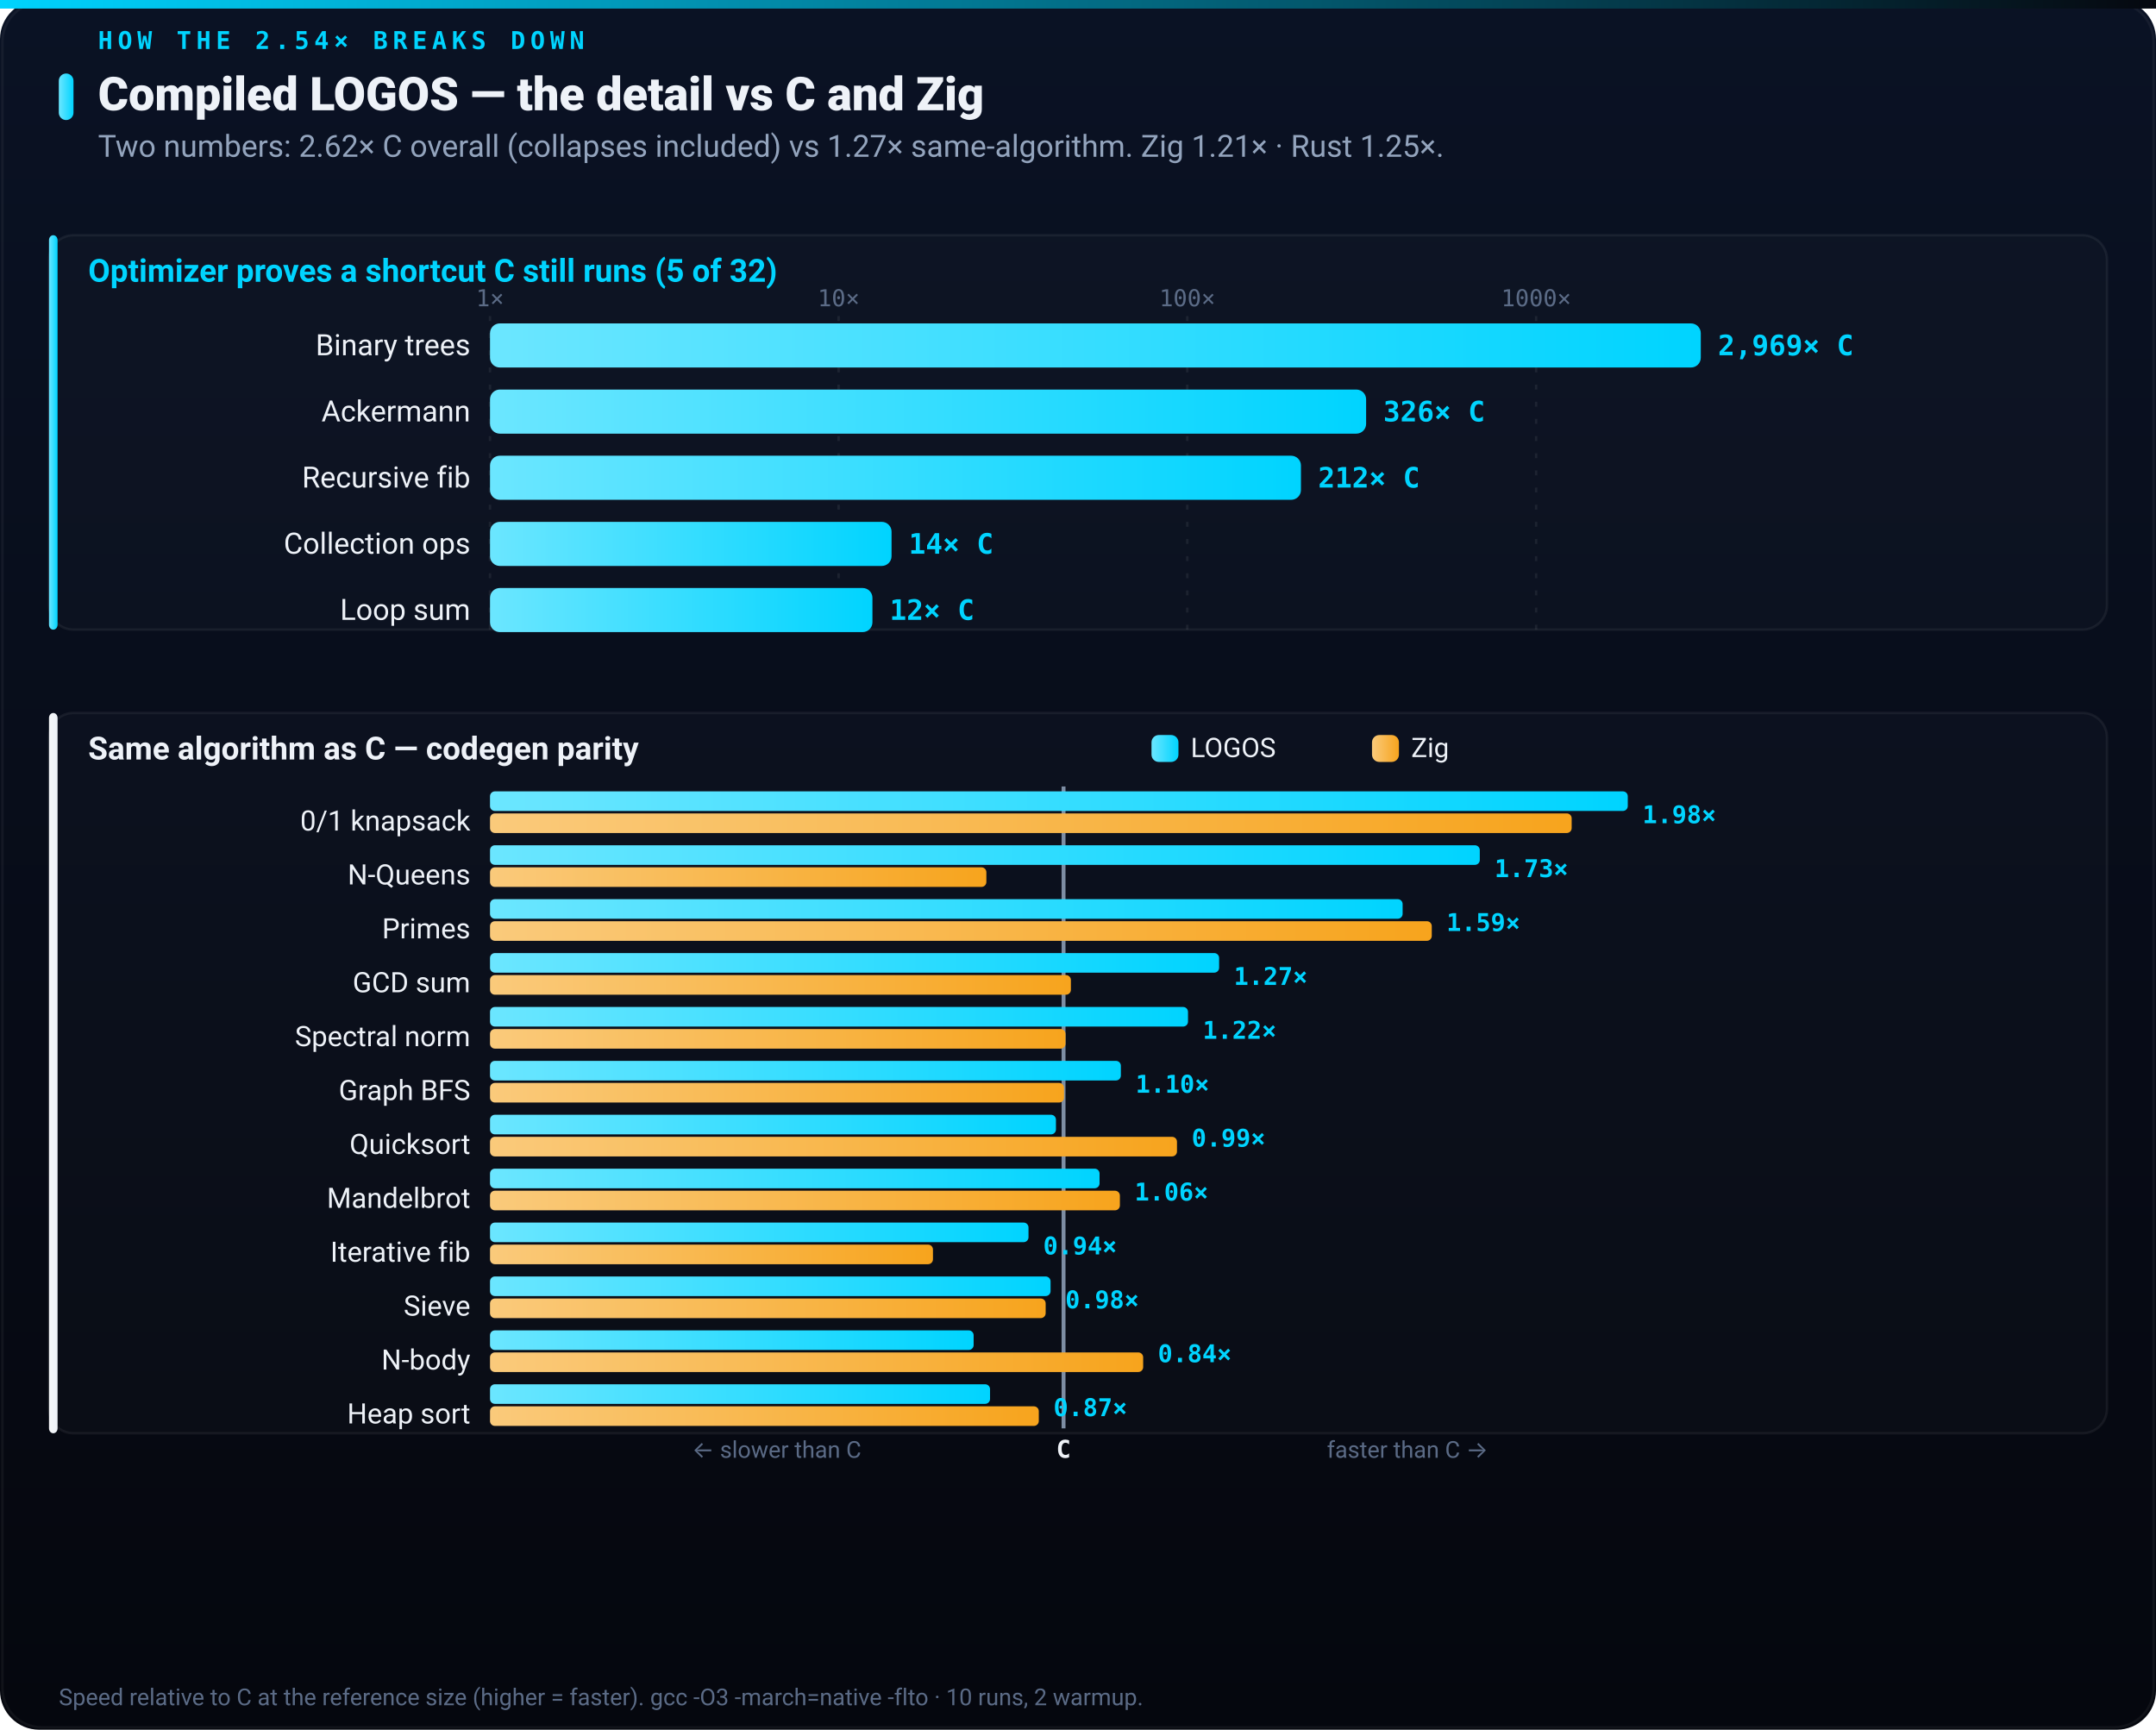
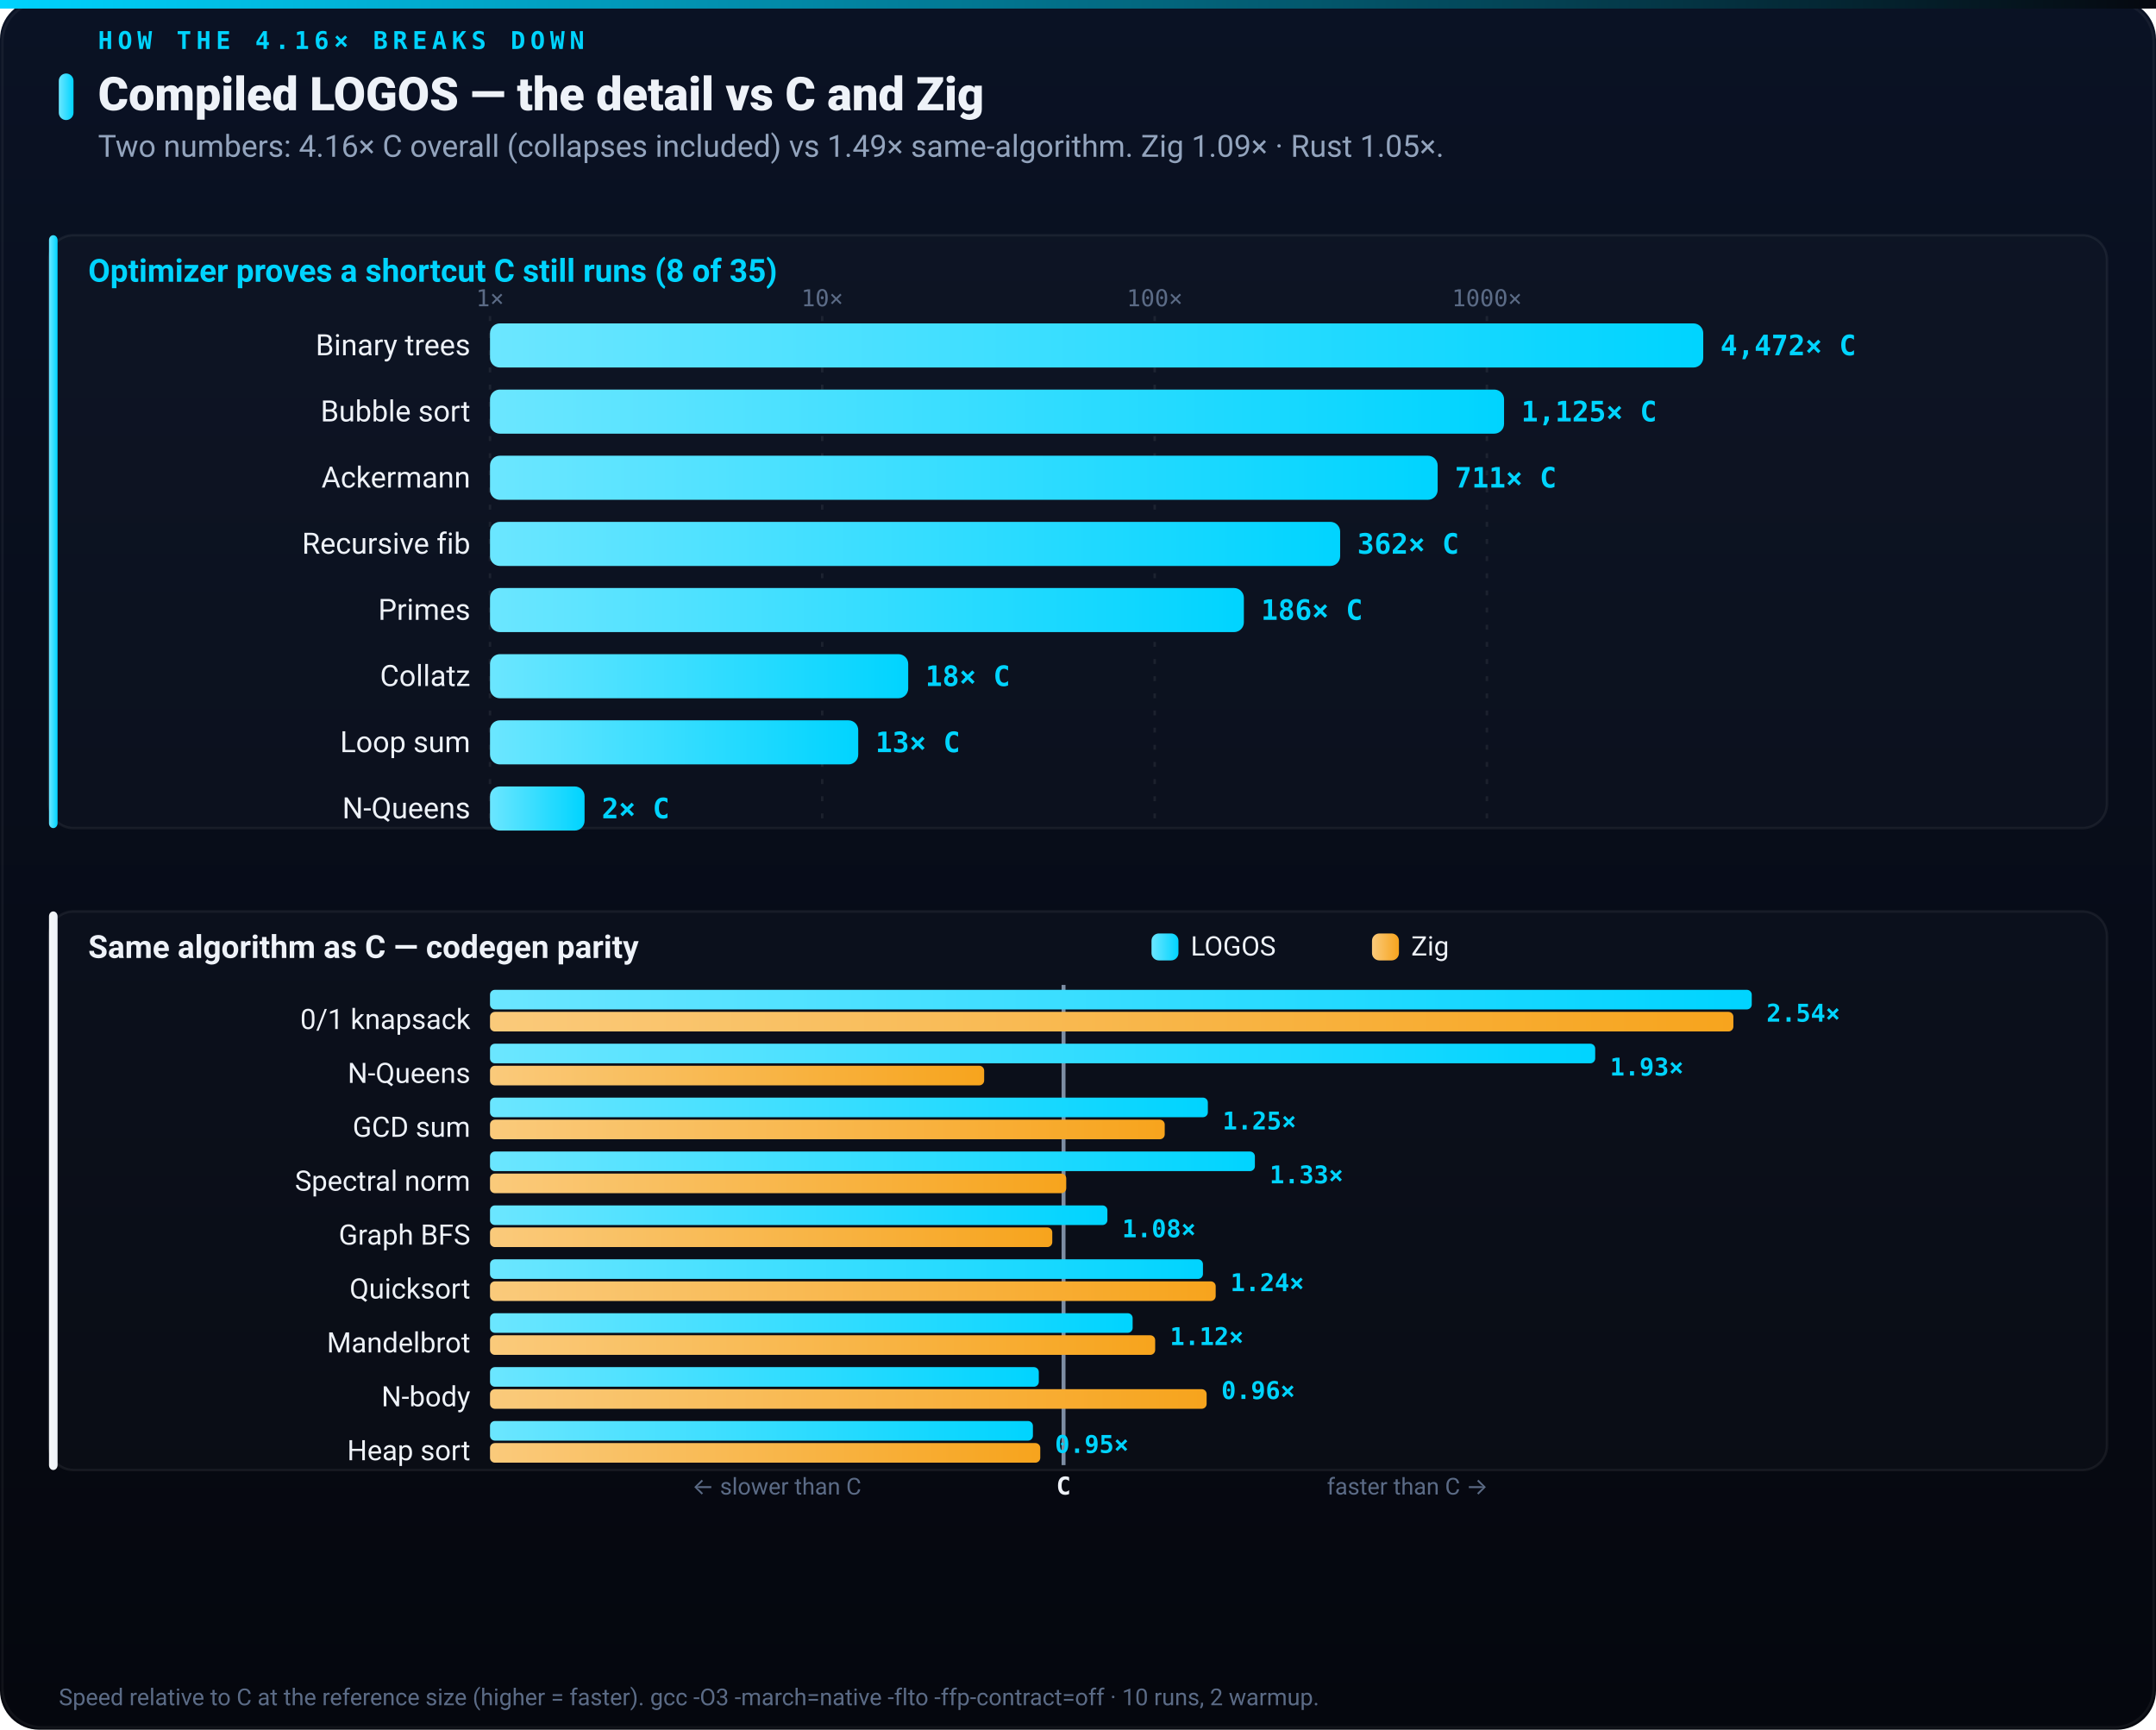
<svg xmlns="http://www.w3.org/2000/svg" width="880" height="706" viewBox="0 0 880 706" role="img" aria-label="Compiled LOGOS vs C and Zig">
  <defs>
    <linearGradient id="g0" x1="0" y1="0" x2="0" y2="1">
      <stop offset="0" stop-color="#0a1224" />
      <stop offset="1" stop-color="#05070e" />
    </linearGradient>
    <linearGradient id="g1" x1="0" y1="0" x2="1" y2="0">
      <stop offset="0" stop-color="#00d4ff" />
      <stop offset="1" stop-color="#05070e" />
    </linearGradient>
    <linearGradient id="g2" x1="0" y1="0" x2="1" y2="0">
      <stop offset="0" stop-color="#6be6ff" />
      <stop offset="1" stop-color="#00d4ff" />
    </linearGradient>
    <linearGradient id="g3" x1="0" y1="0" x2="1" y2="0">
      <stop offset="0" stop-color="#f5f7fa" />
      <stop offset="1" stop-color="#eef2f8" />
    </linearGradient>
    <linearGradient id="g4" x1="0" y1="0" x2="1" y2="0">
      <stop offset="0" stop-color="#faca7b" />
      <stop offset="1" stop-color="#f7a41d" />
    </linearGradient>
  </defs>
  <rect x="0" y="0" width="880" height="706" rx="16" fill="url(#g0)" />
  <rect x="1" y="1" width="878" height="704" rx="16" fill="none" stroke="rgba(255,255,255,0.05)" />
  <rect x="0" y="0" width="880" height="3.5" fill="url(#g1)" />
-   <text x="40.0" y="20.0" font-family="ui-monospace, SFMono-Regular, Menlo, Consolas, monospace" font-size="10" fill="#00d4ff" text-anchor="start" font-weight="700" letter-spacing="2">HOW THE 2.54× BREAKS DOWN</text>
+   <text x="40.0" y="20.0" font-family="ui-monospace, SFMono-Regular, Menlo, Consolas, monospace" font-size="10" fill="#00d4ff" text-anchor="start" font-weight="700" letter-spacing="2">HOW THE 4.16× BREAKS DOWN</text>
  <rect x="24.0" y="30.0" width="6.0" height="19.0" rx="3.0" fill="url(#g2)" />
  <text x="40.0" y="45.0" font-family="ui-sans-serif, system-ui, -apple-system, Segoe UI, Roboto, sans-serif" font-size="19" fill="#eef2f8" text-anchor="start" font-weight="800">Compiled LOGOS — the detail vs C and Zig</text>
-   <text x="40.0" y="64.0" font-family="ui-sans-serif, system-ui, -apple-system, Segoe UI, Roboto, sans-serif" font-size="12.5" fill="#93a4bd" text-anchor="start">Two numbers: 2.62× C overall (collapses included) vs 1.27× same-algorithm. Zig 1.21× · Rust 1.25×.</text>
-   <rect x="20.0" y="96.0" width="840.0" height="161.0" rx="10.0" fill="rgba(255,255,255,0.018)" stroke="rgba(255,255,255,0.06)" stroke-width="1" />
-   <rect x="20.0" y="96.0" width="3.5" height="161.0" rx="2.0" fill="url(#g2)" />
-   <text x="36.0" y="115.0" font-family="ui-sans-serif, system-ui, -apple-system, Segoe UI, Roboto, sans-serif" font-size="13" fill="#00d4ff" text-anchor="start" font-weight="700">Optimizer proves a shortcut C still runs  (5 of 32)</text>
-   <line x1="200.0" y1="129.0" x2="200.0" y2="258.0" stroke="rgba(255,255,255,0.07)" stroke-width="1" stroke-dasharray="2,5" />
+   <text x="40.0" y="64.0" font-family="ui-sans-serif, system-ui, -apple-system, Segoe UI, Roboto, sans-serif" font-size="12.5" fill="#93a4bd" text-anchor="start">Two numbers: 4.16× C overall (collapses included) vs 1.49× same-algorithm. Zig 1.09× · Rust 1.05×.</text>
+   <rect x="20.0" y="96.0" width="840.0" height="242.0" rx="10.0" fill="rgba(255,255,255,0.018)" stroke="rgba(255,255,255,0.06)" stroke-width="1" />
+   <rect x="20.0" y="96.0" width="3.5" height="242.0" rx="2.0" fill="url(#g2)" />
+   <text x="36.0" y="115.0" font-family="ui-sans-serif, system-ui, -apple-system, Segoe UI, Roboto, sans-serif" font-size="13" fill="#00d4ff" text-anchor="start" font-weight="700">Optimizer proves a shortcut C still runs  (8 of 35)</text>
+   <line x1="200.0" y1="129.0" x2="200.0" y2="339.0" stroke="rgba(255,255,255,0.07)" stroke-width="1" stroke-dasharray="2,5" />
  <text x="200.0" y="125.0" font-family="ui-monospace, SFMono-Regular, Menlo, Consolas, monospace" font-size="9.5" fill="#5b6b86" text-anchor="middle">1×</text>
-   <line x1="342.3" y1="129.0" x2="342.3" y2="258.0" stroke="rgba(255,255,255,0.07)" stroke-width="1" stroke-dasharray="2,5" />
-   <text x="342.3" y="125.0" font-family="ui-monospace, SFMono-Regular, Menlo, Consolas, monospace" font-size="9.5" fill="#5b6b86" text-anchor="middle">10×</text>
-   <line x1="484.6" y1="129.0" x2="484.6" y2="258.0" stroke="rgba(255,255,255,0.07)" stroke-width="1" stroke-dasharray="2,5" />
-   <text x="484.6" y="125.0" font-family="ui-monospace, SFMono-Regular, Menlo, Consolas, monospace" font-size="9.5" fill="#5b6b86" text-anchor="middle">100×</text>
-   <line x1="627.0" y1="129.0" x2="627.0" y2="258.0" stroke="rgba(255,255,255,0.07)" stroke-width="1" stroke-dasharray="2,5" />
-   <text x="627.0" y="125.0" font-family="ui-monospace, SFMono-Regular, Menlo, Consolas, monospace" font-size="9.5" fill="#5b6b86" text-anchor="middle">1000×</text>
+   <line x1="335.6" y1="129.0" x2="335.6" y2="339.0" stroke="rgba(255,255,255,0.07)" stroke-width="1" stroke-dasharray="2,5" />
+   <text x="335.6" y="125.0" font-family="ui-monospace, SFMono-Regular, Menlo, Consolas, monospace" font-size="9.5" fill="#5b6b86" text-anchor="middle">10×</text>
+   <line x1="471.3" y1="129.0" x2="471.3" y2="339.0" stroke="rgba(255,255,255,0.07)" stroke-width="1" stroke-dasharray="2,5" />
+   <text x="471.3" y="125.0" font-family="ui-monospace, SFMono-Regular, Menlo, Consolas, monospace" font-size="9.5" fill="#5b6b86" text-anchor="middle">100×</text>
+   <line x1="606.9" y1="129.0" x2="606.9" y2="339.0" stroke="rgba(255,255,255,0.07)" stroke-width="1" stroke-dasharray="2,5" />
+   <text x="606.9" y="125.0" font-family="ui-monospace, SFMono-Regular, Menlo, Consolas, monospace" font-size="9.5" fill="#5b6b86" text-anchor="middle">1000×</text>
  <text x="192.0" y="145.0" font-family="ui-sans-serif, system-ui, -apple-system, Segoe UI, Roboto, sans-serif" font-size="12" fill="#eef2f8" text-anchor="end">Binary trees</text>
-   <rect x="200.0" y="132.0" width="494.2" height="18.0" rx="4.0" fill="url(#g2)" />
-   <text x="701.2" y="145.0" font-family="ui-monospace, SFMono-Regular, Menlo, Consolas, monospace" font-size="11.5" fill="#00d4ff" text-anchor="start" font-weight="700">2,969× C</text>
-   <text x="192.0" y="172.0" font-family="ui-sans-serif, system-ui, -apple-system, Segoe UI, Roboto, sans-serif" font-size="12" fill="#eef2f8" text-anchor="end">Ackermann</text>
-   <rect x="200.0" y="159.0" width="357.6" height="18.0" rx="4.0" fill="url(#g2)" />
-   <text x="564.6" y="172.0" font-family="ui-monospace, SFMono-Regular, Menlo, Consolas, monospace" font-size="11.5" fill="#00d4ff" text-anchor="start" font-weight="700">326× C</text>
-   <text x="192.0" y="199.0" font-family="ui-sans-serif, system-ui, -apple-system, Segoe UI, Roboto, sans-serif" font-size="12" fill="#eef2f8" text-anchor="end">Recursive fib</text>
-   <rect x="200.0" y="186.0" width="331.0" height="18.0" rx="4.0" fill="url(#g2)" />
-   <text x="538.0" y="199.0" font-family="ui-monospace, SFMono-Regular, Menlo, Consolas, monospace" font-size="11.5" fill="#00d4ff" text-anchor="start" font-weight="700">212× C</text>
-   <text x="192.0" y="226.0" font-family="ui-sans-serif, system-ui, -apple-system, Segoe UI, Roboto, sans-serif" font-size="12" fill="#eef2f8" text-anchor="end">Collection ops</text>
-   <rect x="200.0" y="213.0" width="163.9" height="18.0" rx="4.0" fill="url(#g2)" />
-   <text x="370.9" y="226.0" font-family="ui-monospace, SFMono-Regular, Menlo, Consolas, monospace" font-size="11.5" fill="#00d4ff" text-anchor="start" font-weight="700">14× C</text>
-   <text x="192.0" y="253.0" font-family="ui-sans-serif, system-ui, -apple-system, Segoe UI, Roboto, sans-serif" font-size="12" fill="#eef2f8" text-anchor="end">Loop sum</text>
-   <rect x="200.0" y="240.0" width="156.1" height="18.0" rx="4.0" fill="url(#g2)" />
-   <text x="363.1" y="253.0" font-family="ui-monospace, SFMono-Regular, Menlo, Consolas, monospace" font-size="11.5" fill="#00d4ff" text-anchor="start" font-weight="700">12× C</text>
-   <rect x="20.0" y="291.0" width="840.0" height="294.0" rx="10.0" fill="rgba(255,255,255,0.018)" stroke="rgba(255,255,255,0.06)" stroke-width="1" />
-   <rect x="20.0" y="291.0" width="3.5" height="294.0" rx="2.0" fill="url(#g3)" />
-   <text x="36.0" y="310.0" font-family="ui-sans-serif, system-ui, -apple-system, Segoe UI, Roboto, sans-serif" font-size="13" fill="#eef2f8" text-anchor="start" font-weight="700">Same algorithm as C — codegen parity</text>
-   <rect x="470.0" y="300.0" width="11.0" height="11.0" rx="3.0" fill="url(#g2)" />
-   <text x="486.0" y="309.0" font-family="ui-sans-serif, system-ui, -apple-system, Segoe UI, Roboto, sans-serif" font-size="11" fill="#eef2f8" text-anchor="start">LOGOS</text>
-   <rect x="560.0" y="300.0" width="11.0" height="11.0" rx="3.0" fill="url(#g4)" />
-   <text x="576.0" y="309.0" font-family="ui-sans-serif, system-ui, -apple-system, Segoe UI, Roboto, sans-serif" font-size="11" fill="#eef2f8" text-anchor="start">Zig</text>
-   <line x1="434.1" y1="321.0" x2="434.1" y2="583.0" stroke="#7d8da3" stroke-width="1.6" />
-   <text x="317.0" y="595.0" font-family="ui-sans-serif, system-ui, -apple-system, Segoe UI, Roboto, sans-serif" font-size="9.5" fill="#5b6b86" text-anchor="middle">← slower than C</text>
-   <text x="434.1" y="595.0" font-family="ui-monospace, SFMono-Regular, Menlo, Consolas, monospace" font-size="10" fill="#eef2f8" text-anchor="middle" font-weight="700">C</text>
-   <text x="574.5" y="595.0" font-family="ui-sans-serif, system-ui, -apple-system, Segoe UI, Roboto, sans-serif" font-size="9.5" fill="#5b6b86" text-anchor="middle">faster than C →</text>
-   <text x="192.0" y="339.0" font-family="ui-sans-serif, system-ui, -apple-system, Segoe UI, Roboto, sans-serif" font-size="11.5" fill="#eef2f8" text-anchor="end">0/1 knapsack</text>
-   <rect x="200.0" y="323.0" width="464.4" height="8.0" rx="2.0" fill="url(#g2)" />
-   <rect x="200.0" y="332.0" width="441.5" height="8.0" rx="2.0" fill="url(#g4)" />
-   <text x="670.4" y="336.0" font-family="ui-monospace, SFMono-Regular, Menlo, Consolas, monospace" font-size="10" fill="#00d4ff" text-anchor="start" font-weight="600">1.98×</text>
-   <text x="192.0" y="361.0" font-family="ui-sans-serif, system-ui, -apple-system, Segoe UI, Roboto, sans-serif" font-size="11.5" fill="#eef2f8" text-anchor="end">N-Queens</text>
-   <rect x="200.0" y="345.0" width="404.0" height="8.0" rx="2.0" fill="url(#g2)" />
-   <rect x="200.0" y="354.0" width="202.6" height="8.0" rx="2.0" fill="url(#g4)" />
-   <text x="610.0" y="358.0" font-family="ui-monospace, SFMono-Regular, Menlo, Consolas, monospace" font-size="10" fill="#00d4ff" text-anchor="start" font-weight="600">1.73×</text>
-   <text x="192.0" y="383.0" font-family="ui-sans-serif, system-ui, -apple-system, Segoe UI, Roboto, sans-serif" font-size="11.5" fill="#eef2f8" text-anchor="end">Primes</text>
-   <rect x="200.0" y="367.0" width="372.5" height="8.0" rx="2.0" fill="url(#g2)" />
-   <rect x="200.0" y="376.0" width="384.4" height="8.0" rx="2.0" fill="url(#g4)" />
-   <text x="590.4" y="380.0" font-family="ui-monospace, SFMono-Regular, Menlo, Consolas, monospace" font-size="10" fill="#00d4ff" text-anchor="start" font-weight="600">1.59×</text>
-   <text x="192.0" y="405.0" font-family="ui-sans-serif, system-ui, -apple-system, Segoe UI, Roboto, sans-serif" font-size="11.5" fill="#eef2f8" text-anchor="end">GCD sum</text>
-   <rect x="200.0" y="389.0" width="297.6" height="8.0" rx="2.0" fill="url(#g2)" />
-   <rect x="200.0" y="398.0" width="237.1" height="8.0" rx="2.0" fill="url(#g4)" />
-   <text x="503.6" y="402.0" font-family="ui-monospace, SFMono-Regular, Menlo, Consolas, monospace" font-size="10" fill="#00d4ff" text-anchor="start" font-weight="600">1.27×</text>
-   <text x="192.0" y="427.0" font-family="ui-sans-serif, system-ui, -apple-system, Segoe UI, Roboto, sans-serif" font-size="11.5" fill="#eef2f8" text-anchor="end">Spectral norm</text>
-   <rect x="200.0" y="411.0" width="284.9" height="8.0" rx="2.0" fill="url(#g2)" />
-   <rect x="200.0" y="420.0" width="234.9" height="8.0" rx="2.0" fill="url(#g4)" />
-   <text x="490.9" y="424.0" font-family="ui-monospace, SFMono-Regular, Menlo, Consolas, monospace" font-size="10" fill="#00d4ff" text-anchor="start" font-weight="600">1.22×</text>
-   <text x="192.0" y="449.0" font-family="ui-sans-serif, system-ui, -apple-system, Segoe UI, Roboto, sans-serif" font-size="11.5" fill="#eef2f8" text-anchor="end">Graph BFS</text>
-   <rect x="200.0" y="433.0" width="257.5" height="8.0" rx="2.0" fill="url(#g2)" />
-   <rect x="200.0" y="442.0" width="234.3" height="8.0" rx="2.0" fill="url(#g4)" />
-   <text x="463.5" y="446.0" font-family="ui-monospace, SFMono-Regular, Menlo, Consolas, monospace" font-size="10" fill="#00d4ff" text-anchor="start" font-weight="600">1.10×</text>
-   <text x="192.0" y="471.0" font-family="ui-sans-serif, system-ui, -apple-system, Segoe UI, Roboto, sans-serif" font-size="11.5" fill="#eef2f8" text-anchor="end">Quicksort</text>
-   <rect x="200.0" y="455.0" width="231.0" height="8.0" rx="2.0" fill="url(#g2)" />
-   <rect x="200.0" y="464.0" width="280.4" height="8.0" rx="2.0" fill="url(#g4)" />
-   <text x="486.4" y="468.0" font-family="ui-monospace, SFMono-Regular, Menlo, Consolas, monospace" font-size="10" fill="#00d4ff" text-anchor="start" font-weight="600">0.99×</text>
-   <text x="192.0" y="493.0" font-family="ui-sans-serif, system-ui, -apple-system, Segoe UI, Roboto, sans-serif" font-size="11.5" fill="#eef2f8" text-anchor="end">Mandelbrot</text>
-   <rect x="200.0" y="477.0" width="248.8" height="8.0" rx="2.0" fill="url(#g2)" />
-   <rect x="200.0" y="486.0" width="257.1" height="8.0" rx="2.0" fill="url(#g4)" />
-   <text x="463.1" y="490.0" font-family="ui-monospace, SFMono-Regular, Menlo, Consolas, monospace" font-size="10" fill="#00d4ff" text-anchor="start" font-weight="600">1.06×</text>
-   <text x="192.0" y="515.0" font-family="ui-sans-serif, system-ui, -apple-system, Segoe UI, Roboto, sans-serif" font-size="11.5" fill="#eef2f8" text-anchor="end">Iterative fib</text>
-   <rect x="200.0" y="499.0" width="219.8" height="8.0" rx="2.0" fill="url(#g2)" />
-   <rect x="200.0" y="508.0" width="180.8" height="8.0" rx="2.0" fill="url(#g4)" />
-   <text x="425.8" y="512.0" font-family="ui-monospace, SFMono-Regular, Menlo, Consolas, monospace" font-size="10" fill="#00d4ff" text-anchor="start" font-weight="600">0.94×</text>
-   <text x="192.0" y="537.0" font-family="ui-sans-serif, system-ui, -apple-system, Segoe UI, Roboto, sans-serif" font-size="11.5" fill="#eef2f8" text-anchor="end">Sieve</text>
-   <rect x="200.0" y="521.0" width="228.8" height="8.0" rx="2.0" fill="url(#g2)" />
-   <rect x="200.0" y="530.0" width="226.8" height="8.0" rx="2.0" fill="url(#g4)" />
-   <text x="434.8" y="534.0" font-family="ui-monospace, SFMono-Regular, Menlo, Consolas, monospace" font-size="10" fill="#00d4ff" text-anchor="start" font-weight="600">0.98×</text>
-   <text x="192.0" y="559.0" font-family="ui-sans-serif, system-ui, -apple-system, Segoe UI, Roboto, sans-serif" font-size="11.5" fill="#eef2f8" text-anchor="end">N-body</text>
-   <rect x="200.0" y="543.0" width="197.4" height="8.0" rx="2.0" fill="url(#g2)" />
-   <rect x="200.0" y="552.0" width="266.6" height="8.0" rx="2.0" fill="url(#g4)" />
-   <text x="472.6" y="556.0" font-family="ui-monospace, SFMono-Regular, Menlo, Consolas, monospace" font-size="10" fill="#00d4ff" text-anchor="start" font-weight="600">0.84×</text>
-   <text x="192.0" y="581.0" font-family="ui-sans-serif, system-ui, -apple-system, Segoe UI, Roboto, sans-serif" font-size="11.5" fill="#eef2f8" text-anchor="end">Heap sort</text>
-   <rect x="200.0" y="565.0" width="204.1" height="8.0" rx="2.0" fill="url(#g2)" />
-   <rect x="200.0" y="574.0" width="224.0" height="8.0" rx="2.0" fill="url(#g4)" />
-   <text x="430.0" y="578.0" font-family="ui-monospace, SFMono-Regular, Menlo, Consolas, monospace" font-size="10" fill="#00d4ff" text-anchor="start" font-weight="600">0.87×</text>
-   <text x="24.0" y="696.0" font-family="ui-sans-serif, system-ui, -apple-system, Segoe UI, Roboto, sans-serif" font-size="9.5" fill="#5b6b86" text-anchor="start">Speed relative to C at the reference size (higher = faster). gcc -O3 -march=native -flto · 10 runs, 2 warmup.</text>
+   <rect x="200.0" y="132.0" width="495.2" height="18.0" rx="4.0" fill="url(#g2)" />
+   <text x="702.2" y="145.0" font-family="ui-monospace, SFMono-Regular, Menlo, Consolas, monospace" font-size="11.5" fill="#00d4ff" text-anchor="start" font-weight="700">4,472× C</text>
+   <text x="192.0" y="172.0" font-family="ui-sans-serif, system-ui, -apple-system, Segoe UI, Roboto, sans-serif" font-size="12" fill="#eef2f8" text-anchor="end">Bubble sort</text>
+   <rect x="200.0" y="159.0" width="413.9" height="18.0" rx="4.0" fill="url(#g2)" />
+   <text x="620.9" y="172.0" font-family="ui-monospace, SFMono-Regular, Menlo, Consolas, monospace" font-size="11.5" fill="#00d4ff" text-anchor="start" font-weight="700">1,125× C</text>
+   <text x="192.0" y="199.0" font-family="ui-sans-serif, system-ui, -apple-system, Segoe UI, Roboto, sans-serif" font-size="12" fill="#eef2f8" text-anchor="end">Ackermann</text>
+   <rect x="200.0" y="186.0" width="386.8" height="18.0" rx="4.0" fill="url(#g2)" />
+   <text x="593.8" y="199.0" font-family="ui-monospace, SFMono-Regular, Menlo, Consolas, monospace" font-size="11.5" fill="#00d4ff" text-anchor="start" font-weight="700">711× C</text>
+   <text x="192.0" y="226.0" font-family="ui-sans-serif, system-ui, -apple-system, Segoe UI, Roboto, sans-serif" font-size="12" fill="#eef2f8" text-anchor="end">Recursive fib</text>
+   <rect x="200.0" y="213.0" width="347.0" height="18.0" rx="4.0" fill="url(#g2)" />
+   <text x="554.0" y="226.0" font-family="ui-monospace, SFMono-Regular, Menlo, Consolas, monospace" font-size="11.5" fill="#00d4ff" text-anchor="start" font-weight="700">362× C</text>
+   <text x="192.0" y="253.0" font-family="ui-sans-serif, system-ui, -apple-system, Segoe UI, Roboto, sans-serif" font-size="12" fill="#eef2f8" text-anchor="end">Primes</text>
+   <rect x="200.0" y="240.0" width="307.7" height="18.0" rx="4.0" fill="url(#g2)" />
+   <text x="514.7" y="253.0" font-family="ui-monospace, SFMono-Regular, Menlo, Consolas, monospace" font-size="11.5" fill="#00d4ff" text-anchor="start" font-weight="700">186× C</text>
+   <text x="192.0" y="280.0" font-family="ui-sans-serif, system-ui, -apple-system, Segoe UI, Roboto, sans-serif" font-size="12" fill="#eef2f8" text-anchor="end">Collatz</text>
+   <rect x="200.0" y="267.0" width="170.7" height="18.0" rx="4.0" fill="url(#g2)" />
+   <text x="377.7" y="280.0" font-family="ui-monospace, SFMono-Regular, Menlo, Consolas, monospace" font-size="11.5" fill="#00d4ff" text-anchor="start" font-weight="700">18× C</text>
+   <text x="192.0" y="307.0" font-family="ui-sans-serif, system-ui, -apple-system, Segoe UI, Roboto, sans-serif" font-size="12" fill="#eef2f8" text-anchor="end">Loop sum</text>
+   <rect x="200.0" y="294.0" width="150.3" height="18.0" rx="4.0" fill="url(#g2)" />
+   <text x="357.3" y="307.0" font-family="ui-monospace, SFMono-Regular, Menlo, Consolas, monospace" font-size="11.5" fill="#00d4ff" text-anchor="start" font-weight="700">13× C</text>
+   <text x="192.0" y="334.0" font-family="ui-sans-serif, system-ui, -apple-system, Segoe UI, Roboto, sans-serif" font-size="12" fill="#eef2f8" text-anchor="end">N-Queens</text>
+   <rect x="200.0" y="321.0" width="38.6" height="18.0" rx="4.0" fill="url(#g2)" />
+   <text x="245.6" y="334.0" font-family="ui-monospace, SFMono-Regular, Menlo, Consolas, monospace" font-size="11.5" fill="#00d4ff" text-anchor="start" font-weight="700">2× C</text>
+   <rect x="20.0" y="372.0" width="840.0" height="228.0" rx="10.0" fill="rgba(255,255,255,0.018)" stroke="rgba(255,255,255,0.06)" stroke-width="1" />
+   <rect x="20.0" y="372.0" width="3.5" height="228.0" rx="2.0" fill="url(#g3)" />
+   <text x="36.0" y="391.0" font-family="ui-sans-serif, system-ui, -apple-system, Segoe UI, Roboto, sans-serif" font-size="13" fill="#eef2f8" text-anchor="start" font-weight="700">Same algorithm as C — codegen parity</text>
+   <rect x="470.0" y="381.0" width="11.0" height="11.0" rx="3.0" fill="url(#g2)" />
+   <text x="486.0" y="390.0" font-family="ui-sans-serif, system-ui, -apple-system, Segoe UI, Roboto, sans-serif" font-size="11" fill="#eef2f8" text-anchor="start">LOGOS</text>
+   <rect x="560.0" y="381.0" width="11.0" height="11.0" rx="3.0" fill="url(#g4)" />
+   <text x="576.0" y="390.0" font-family="ui-sans-serif, system-ui, -apple-system, Segoe UI, Roboto, sans-serif" font-size="11" fill="#eef2f8" text-anchor="start">Zig</text>
+   <line x1="434.1" y1="402.0" x2="434.1" y2="598.0" stroke="#7d8da3" stroke-width="1.6" />
+   <text x="317.0" y="610.0" font-family="ui-sans-serif, system-ui, -apple-system, Segoe UI, Roboto, sans-serif" font-size="9.5" fill="#5b6b86" text-anchor="middle">← slower than C</text>
+   <text x="434.1" y="610.0" font-family="ui-monospace, SFMono-Regular, Menlo, Consolas, monospace" font-size="10" fill="#eef2f8" text-anchor="middle" font-weight="700">C</text>
+   <text x="574.5" y="610.0" font-family="ui-sans-serif, system-ui, -apple-system, Segoe UI, Roboto, sans-serif" font-size="9.5" fill="#5b6b86" text-anchor="middle">faster than C →</text>
+   <text x="192.0" y="420.0" font-family="ui-sans-serif, system-ui, -apple-system, Segoe UI, Roboto, sans-serif" font-size="11.5" fill="#eef2f8" text-anchor="end">0/1 knapsack</text>
+   <rect x="200.0" y="404.0" width="515.0" height="8.0" rx="2.0" fill="url(#g2)" />
+   <rect x="200.0" y="413.0" width="507.5" height="8.0" rx="2.0" fill="url(#g4)" />
+   <text x="721.0" y="417.0" font-family="ui-monospace, SFMono-Regular, Menlo, Consolas, monospace" font-size="10" fill="#00d4ff" text-anchor="start" font-weight="600">2.54×</text>
+   <text x="192.0" y="442.0" font-family="ui-sans-serif, system-ui, -apple-system, Segoe UI, Roboto, sans-serif" font-size="11.5" fill="#eef2f8" text-anchor="end">N-Queens</text>
+   <rect x="200.0" y="426.0" width="451.1" height="8.0" rx="2.0" fill="url(#g2)" />
+   <rect x="200.0" y="435.0" width="201.7" height="8.0" rx="2.0" fill="url(#g4)" />
+   <text x="657.1" y="439.0" font-family="ui-monospace, SFMono-Regular, Menlo, Consolas, monospace" font-size="10" fill="#00d4ff" text-anchor="start" font-weight="600">1.93×</text>
+   <text x="192.0" y="464.0" font-family="ui-sans-serif, system-ui, -apple-system, Segoe UI, Roboto, sans-serif" font-size="11.5" fill="#eef2f8" text-anchor="end">GCD sum</text>
+   <rect x="200.0" y="448.0" width="293.0" height="8.0" rx="2.0" fill="url(#g2)" />
+   <rect x="200.0" y="457.0" width="275.4" height="8.0" rx="2.0" fill="url(#g4)" />
+   <text x="499.0" y="461.0" font-family="ui-monospace, SFMono-Regular, Menlo, Consolas, monospace" font-size="10" fill="#00d4ff" text-anchor="start" font-weight="600">1.25×</text>
+   <text x="192.0" y="486.0" font-family="ui-sans-serif, system-ui, -apple-system, Segoe UI, Roboto, sans-serif" font-size="11.5" fill="#eef2f8" text-anchor="end">Spectral norm</text>
+   <rect x="200.0" y="470.0" width="312.2" height="8.0" rx="2.0" fill="url(#g2)" />
+   <rect x="200.0" y="479.0" width="235.2" height="8.0" rx="2.0" fill="url(#g4)" />
+   <text x="518.2" y="483.0" font-family="ui-monospace, SFMono-Regular, Menlo, Consolas, monospace" font-size="10" fill="#00d4ff" text-anchor="start" font-weight="600">1.33×</text>
+   <text x="192.0" y="508.0" font-family="ui-sans-serif, system-ui, -apple-system, Segoe UI, Roboto, sans-serif" font-size="11.5" fill="#eef2f8" text-anchor="end">Graph BFS</text>
+   <rect x="200.0" y="492.0" width="252.0" height="8.0" rx="2.0" fill="url(#g2)" />
+   <rect x="200.0" y="501.0" width="229.5" height="8.0" rx="2.0" fill="url(#g4)" />
+   <text x="458.0" y="505.0" font-family="ui-monospace, SFMono-Regular, Menlo, Consolas, monospace" font-size="10" fill="#00d4ff" text-anchor="start" font-weight="600">1.08×</text>
+   <text x="192.0" y="530.0" font-family="ui-sans-serif, system-ui, -apple-system, Segoe UI, Roboto, sans-serif" font-size="11.5" fill="#eef2f8" text-anchor="end">Quicksort</text>
+   <rect x="200.0" y="514.0" width="291.0" height="8.0" rx="2.0" fill="url(#g2)" />
+   <rect x="200.0" y="523.0" width="296.2" height="8.0" rx="2.0" fill="url(#g4)" />
+   <text x="502.2" y="527.0" font-family="ui-monospace, SFMono-Regular, Menlo, Consolas, monospace" font-size="10" fill="#00d4ff" text-anchor="start" font-weight="600">1.24×</text>
+   <text x="192.0" y="552.0" font-family="ui-sans-serif, system-ui, -apple-system, Segoe UI, Roboto, sans-serif" font-size="11.5" fill="#eef2f8" text-anchor="end">Mandelbrot</text>
+   <rect x="200.0" y="536.0" width="262.3" height="8.0" rx="2.0" fill="url(#g2)" />
+   <rect x="200.0" y="545.0" width="271.5" height="8.0" rx="2.0" fill="url(#g4)" />
+   <text x="477.5" y="549.0" font-family="ui-monospace, SFMono-Regular, Menlo, Consolas, monospace" font-size="10" fill="#00d4ff" text-anchor="start" font-weight="600">1.12×</text>
+   <text x="192.0" y="574.0" font-family="ui-sans-serif, system-ui, -apple-system, Segoe UI, Roboto, sans-serif" font-size="11.5" fill="#eef2f8" text-anchor="end">N-body</text>
+   <rect x="200.0" y="558.0" width="224.0" height="8.0" rx="2.0" fill="url(#g2)" />
+   <rect x="200.0" y="567.0" width="292.5" height="8.0" rx="2.0" fill="url(#g4)" />
+   <text x="498.5" y="571.0" font-family="ui-monospace, SFMono-Regular, Menlo, Consolas, monospace" font-size="10" fill="#00d4ff" text-anchor="start" font-weight="600">0.96×</text>
+   <text x="192.0" y="596.0" font-family="ui-sans-serif, system-ui, -apple-system, Segoe UI, Roboto, sans-serif" font-size="11.5" fill="#eef2f8" text-anchor="end">Heap sort</text>
+   <rect x="200.0" y="580.0" width="221.6" height="8.0" rx="2.0" fill="url(#g2)" />
+   <rect x="200.0" y="589.0" width="224.6" height="8.0" rx="2.0" fill="url(#g4)" />
+   <text x="430.6" y="593.0" font-family="ui-monospace, SFMono-Regular, Menlo, Consolas, monospace" font-size="10" fill="#00d4ff" text-anchor="start" font-weight="600">0.95×</text>
+   <text x="24.0" y="696.0" font-family="ui-sans-serif, system-ui, -apple-system, Segoe UI, Roboto, sans-serif" font-size="9.5" fill="#5b6b86" text-anchor="start">Speed relative to C at the reference size (higher = faster). gcc -O3 -march=native -flto -ffp-contract=off · 10 runs, 2 warmup.</text>
</svg>
